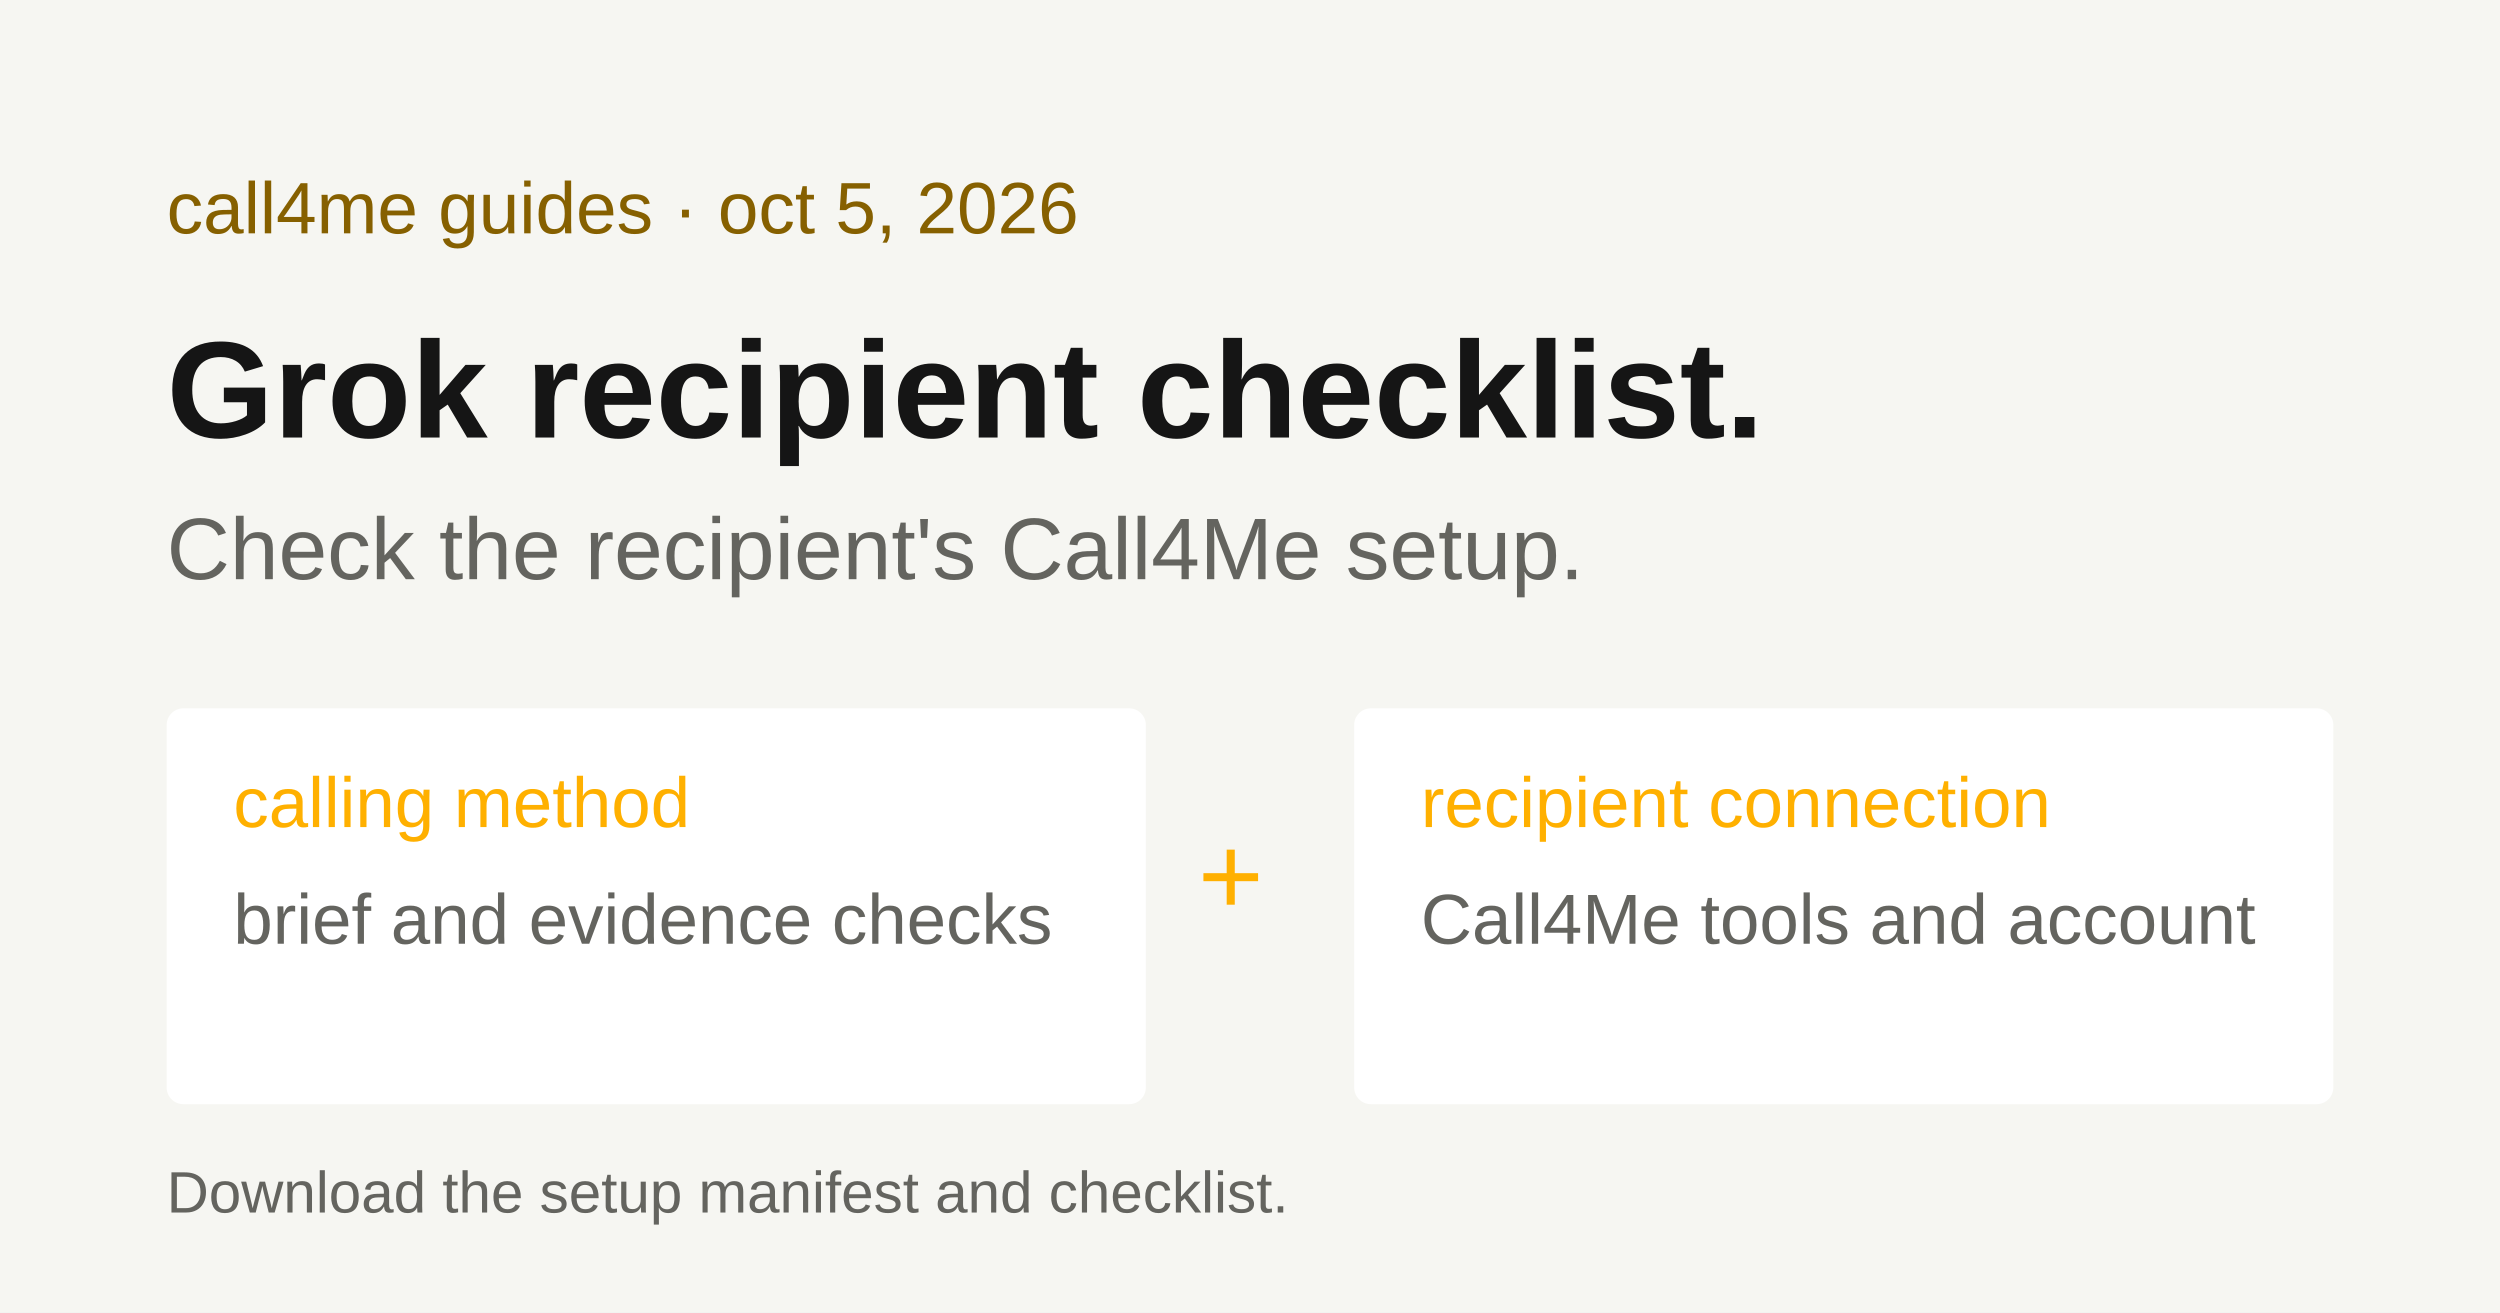
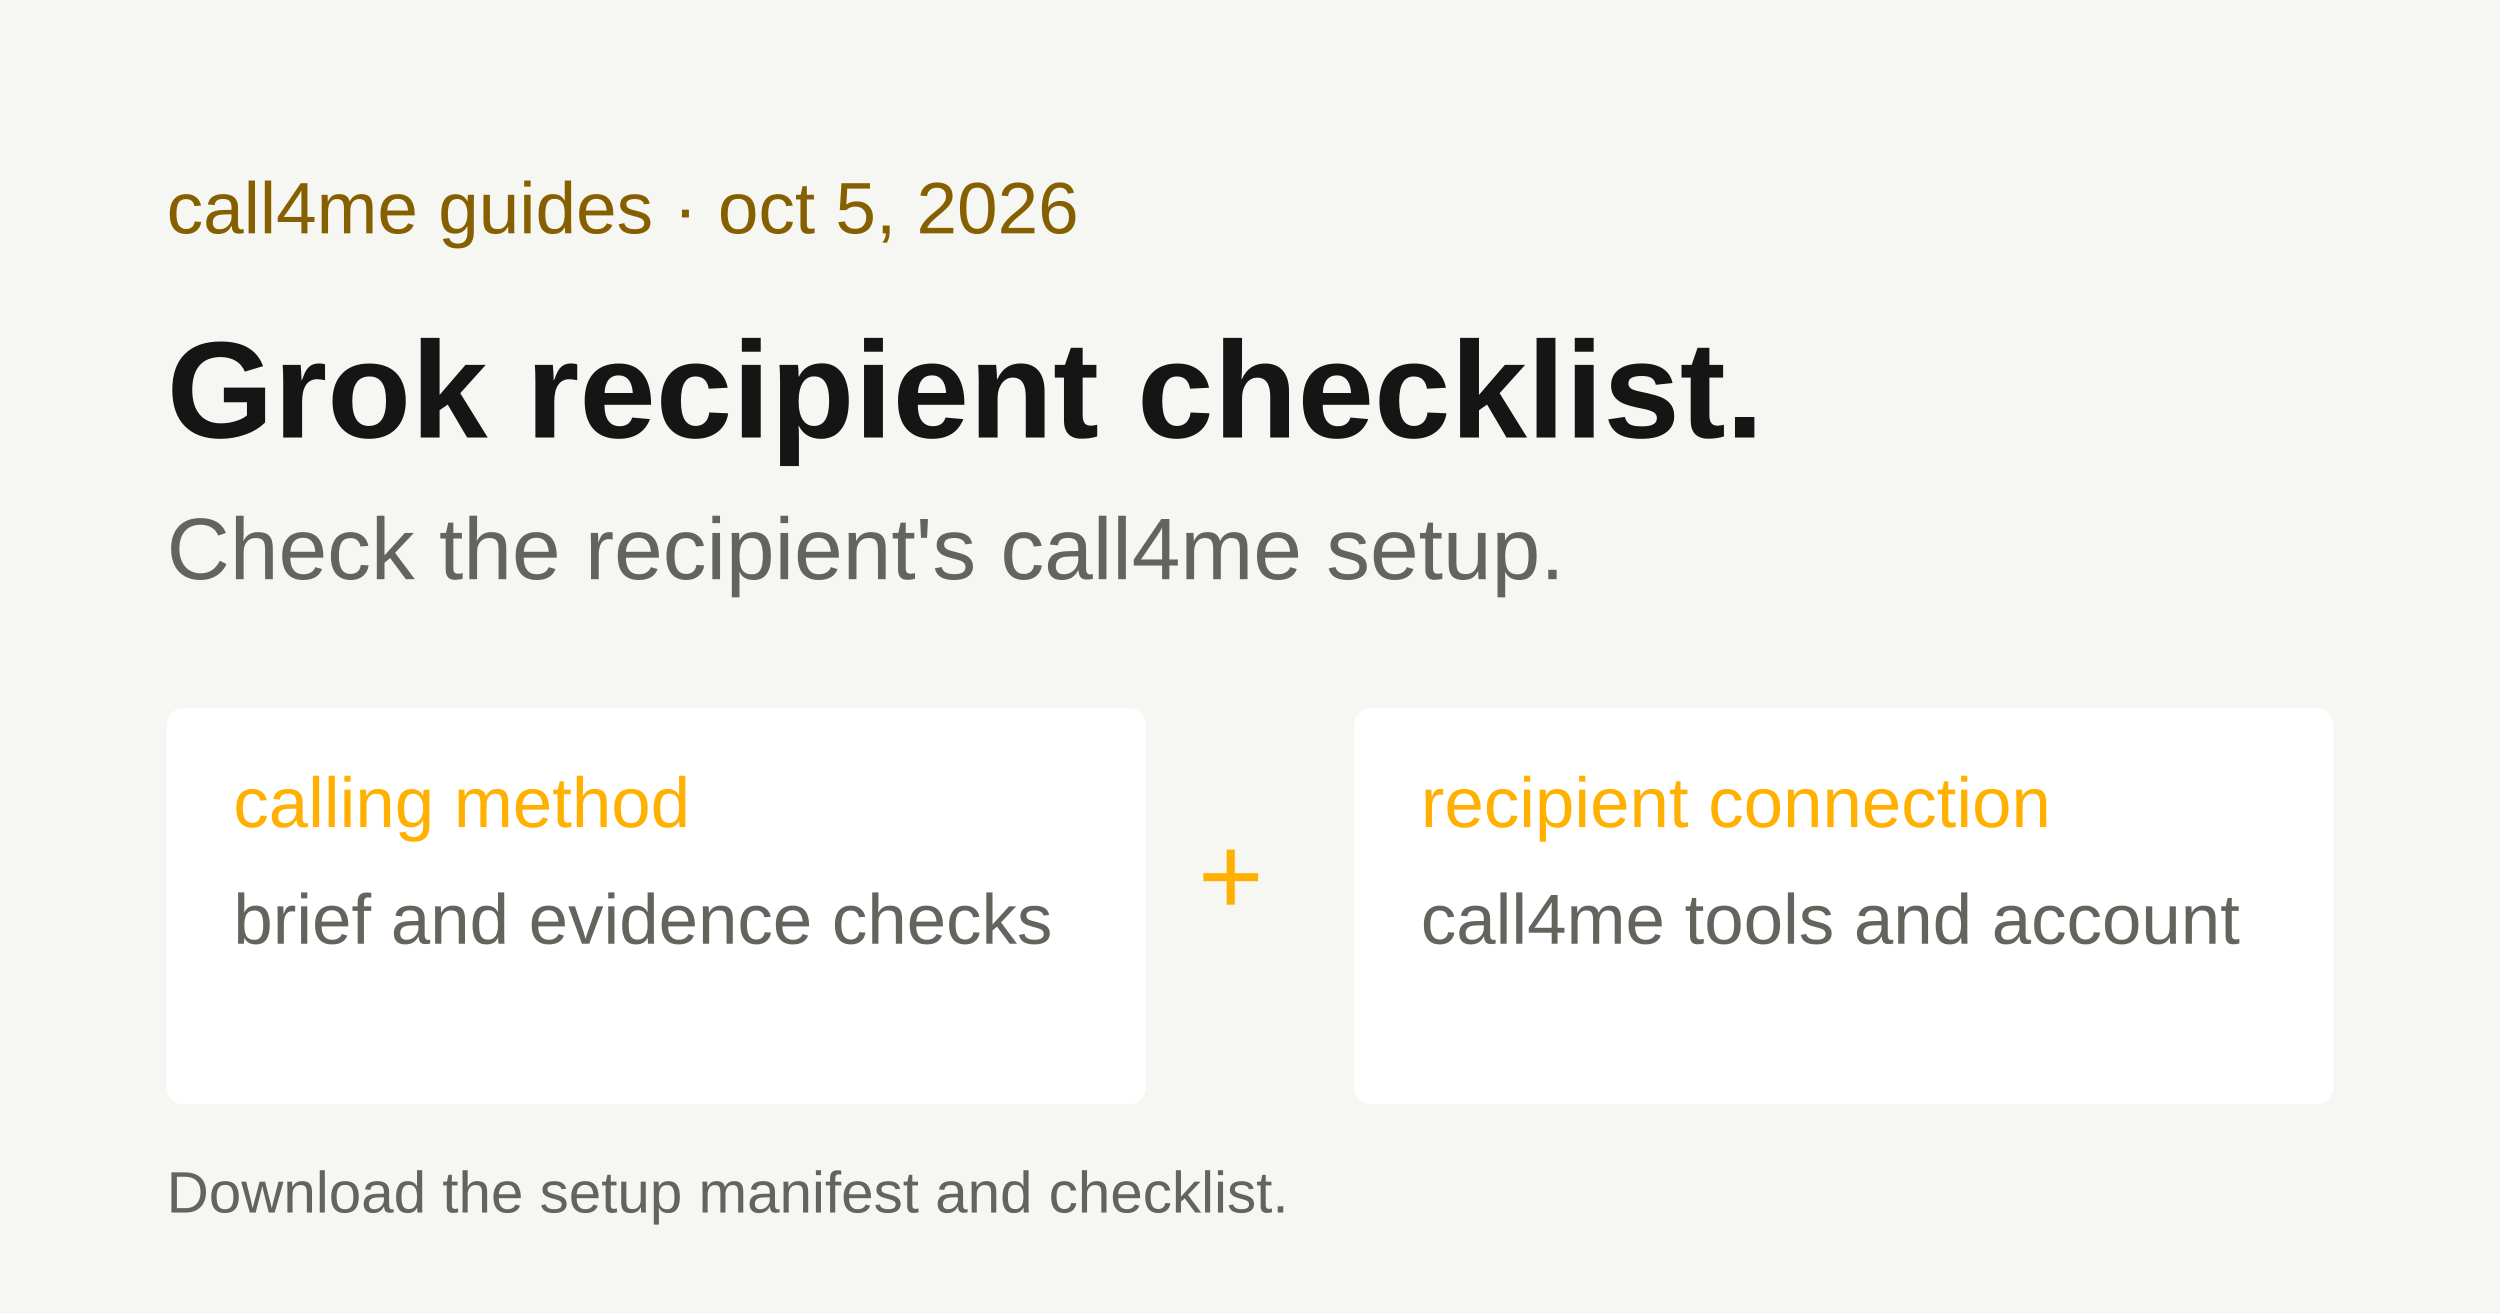
<svg xmlns="http://www.w3.org/2000/svg" width="1200" height="630" viewBox="0 0 1200 630" role="img" aria-labelledby="title desc">
  <rect width="1200" height="630" fill="#f6f6f2" />
  <text x="80" y="112" font-family="Arial, Helvetica, sans-serif" fill="#866000" font-size="35">call4me guides · oct 5, 2026</text>
  <text x="80" y="210" font-family="Arial, Helvetica, sans-serif" fill="#151515" font-weight="700" font-size="66">Grok recipient checklist.</text>
-   <text x="80" y="278" font-family="Arial, Helvetica, sans-serif" fill="#64645f" font-size="42">Check the recipient's Call4Me setup.</text>
+   <text x="80" y="278" font-family="Arial, Helvetica, sans-serif" fill="#64645f" font-size="42">Check the recipient's call4me setup.</text>
  <g font-family="Arial, Helvetica, sans-serif" font-size="34">
    <rect x="80" y="340" width="470" height="190" rx="8" fill="#ffffff" />
    <rect x="650" y="340" width="470" height="190" rx="8" fill="#ffffff" />
    <text x="112" y="397" fill="#ffb000">calling method</text>
    <text x="112" y="453" fill="#64645f">brief and evidence checks</text>
    <text x="682" y="397" fill="#ffb000">recipient connection</text>
-     <text x="682" y="453" fill="#64645f">Call4Me tools and account</text>
+     <text x="682" y="453" fill="#64645f">call4me tools and account</text>
    <text x="575" y="439" fill="#ffb000" font-size="54">+</text>
  </g>
  <text x="80" y="582" font-family="Arial, Helvetica, sans-serif" fill="#64645f" font-size="28">Download the setup manifest and checklist.</text>
</svg>
